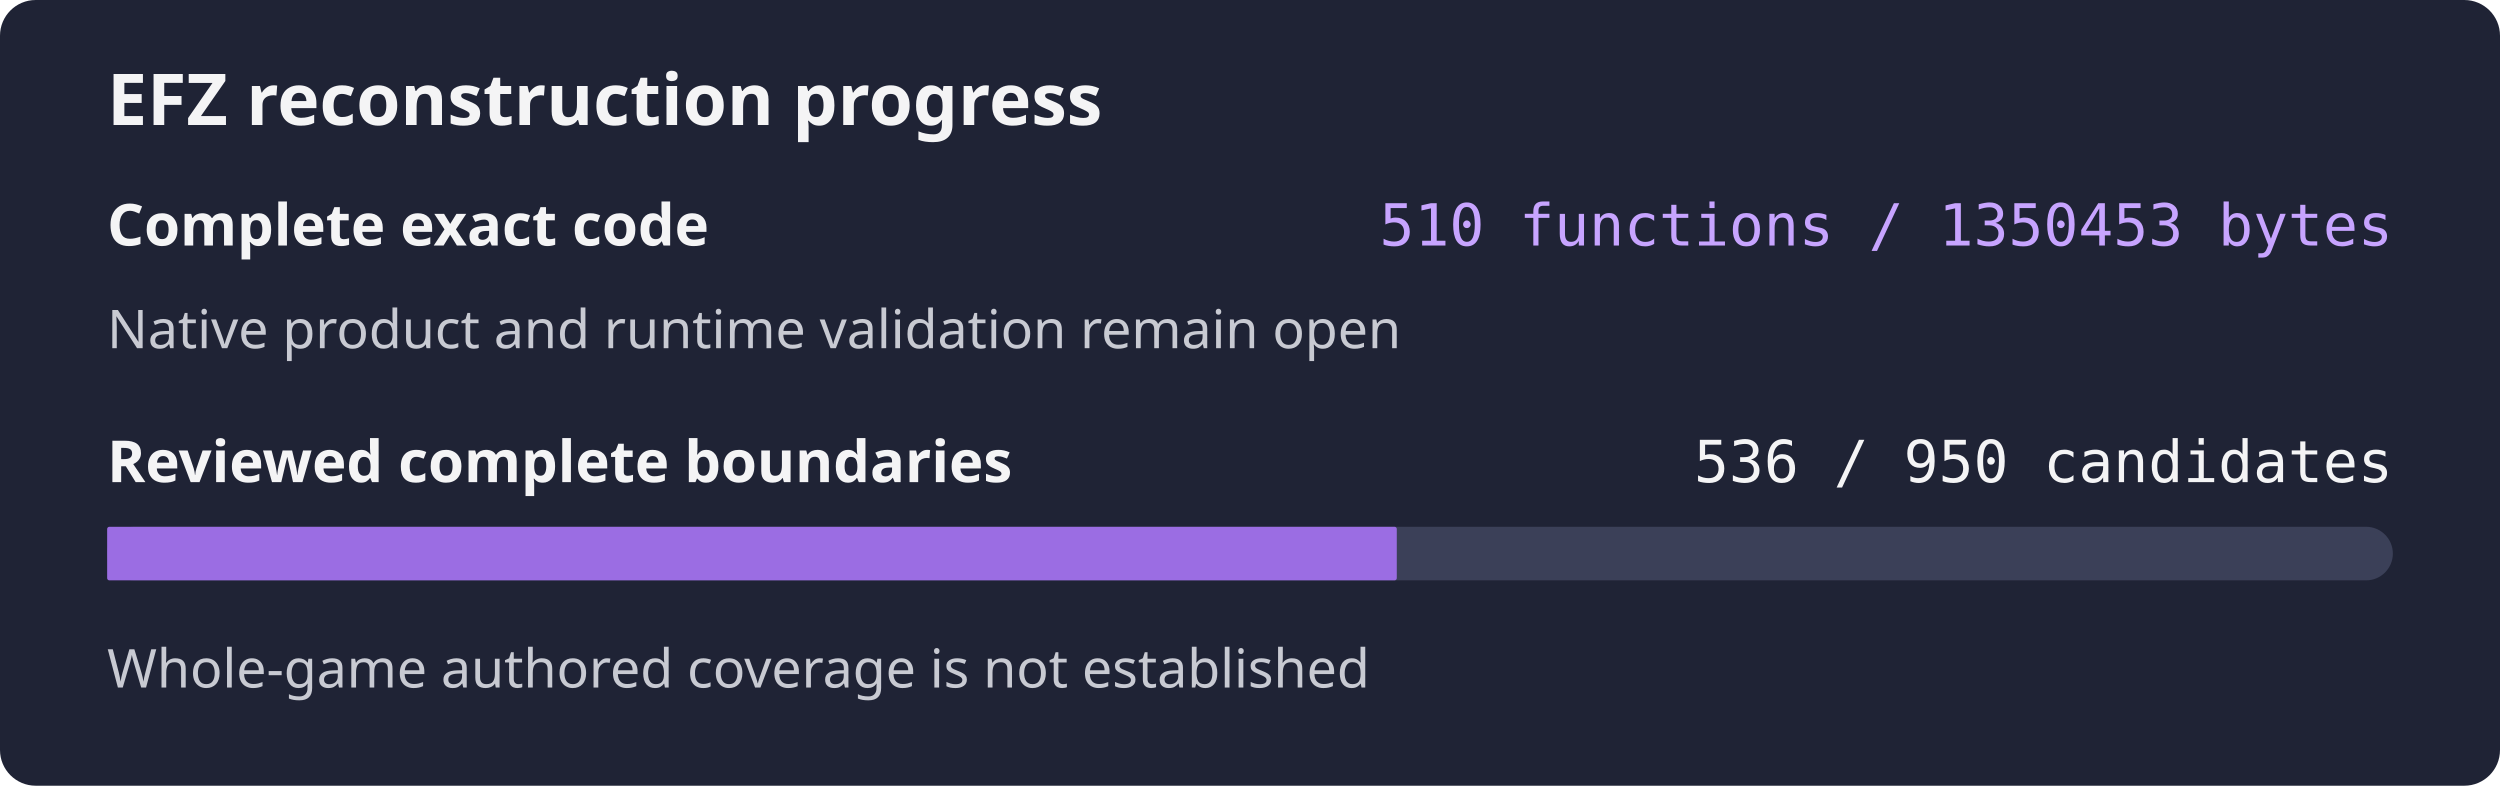
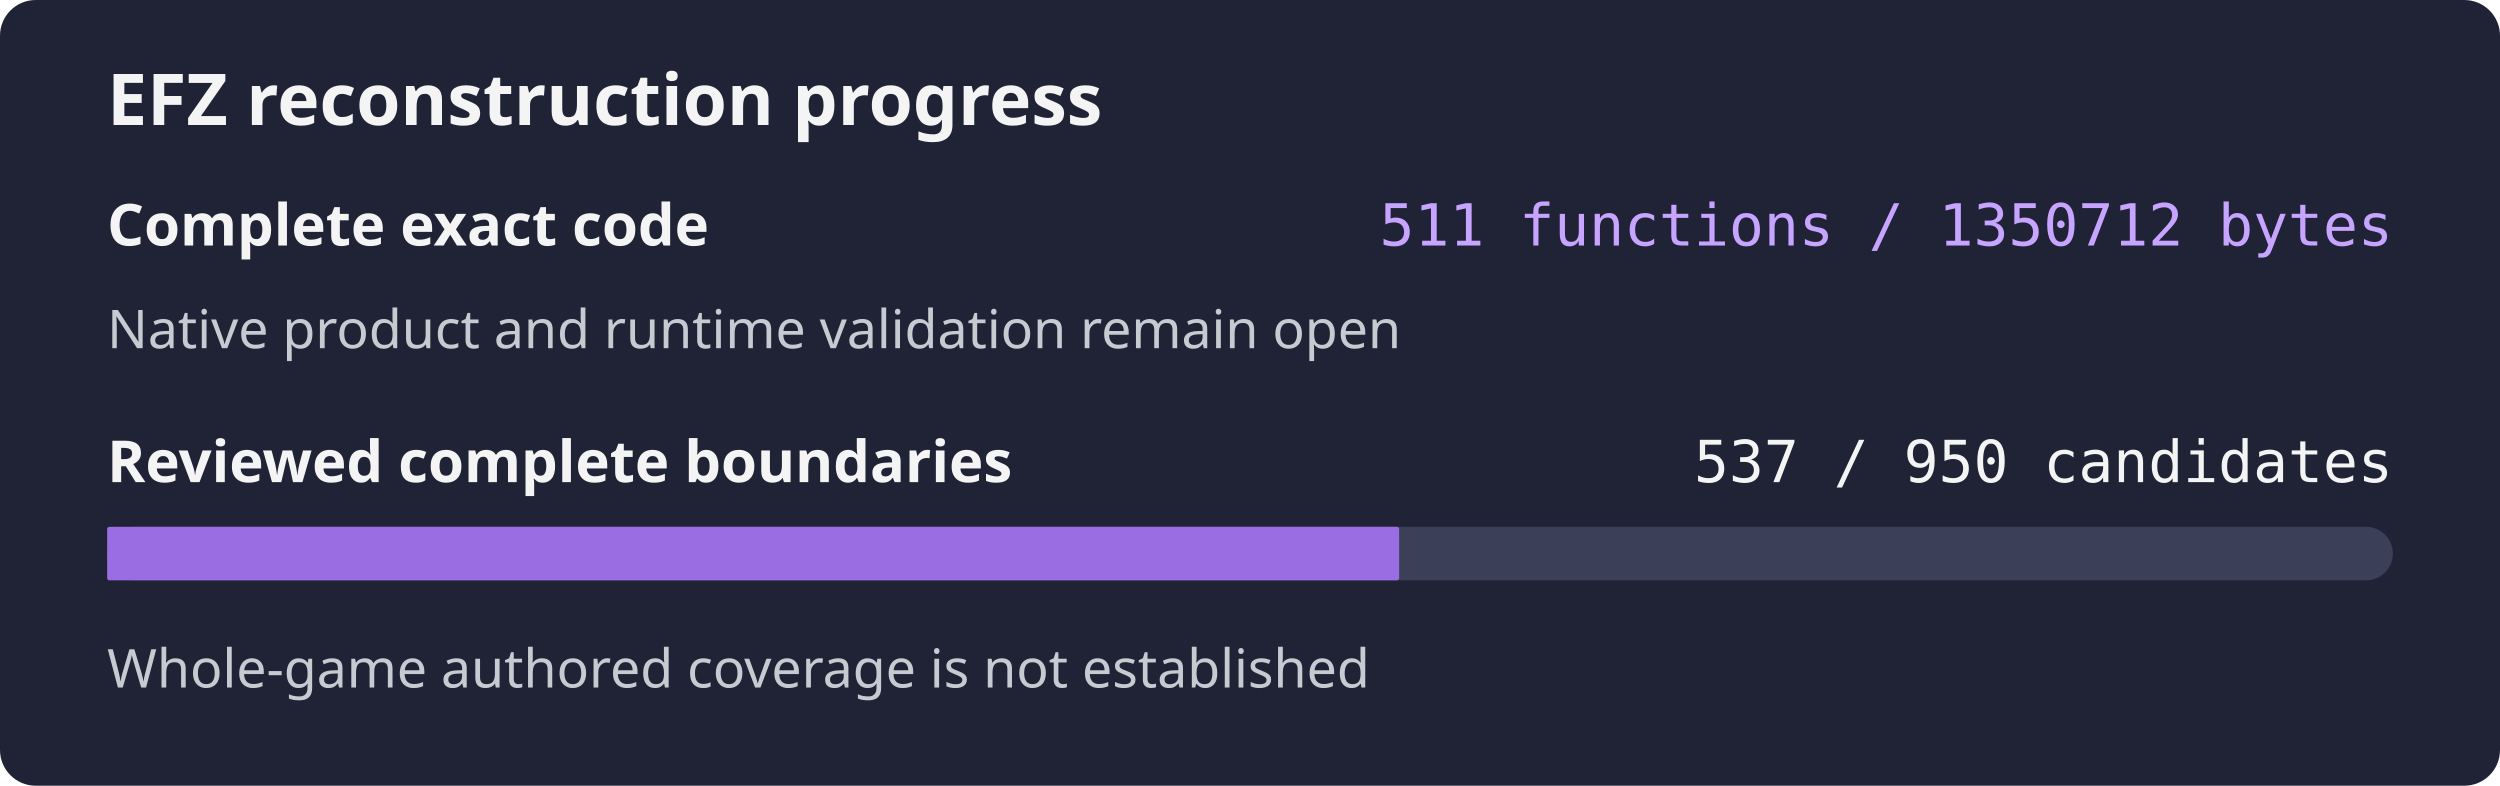
- <svg xmlns="http://www.w3.org/2000/svg" width="560" height="176" role="img" aria-label="EFZ reconstruction: 510 exact functions, 1350453 exact bytes; 536 reviewed boundaries out of 950 candidates">
+ <svg xmlns="http://www.w3.org/2000/svg" width="560" height="176" role="img" aria-label="EFZ reconstruction: 511 exact functions, 1350712 exact bytes; 537 reviewed boundaries out of 950 candidates">
  <rect width="560" height="176" rx="8" fill="#1f2335" />
  <text x="24" y="28" fill="#f4f4f5" font-family="sans-serif" font-size="16" font-weight="600">EFZ reconstruction progress</text>
  <text x="24" y="55" fill="#f4f4f5" font-family="sans-serif" font-size="13" font-weight="600">Complete exact code</text>
-   <text x="536" y="55" fill="#c7a4ff" text-anchor="end" font-family="monospace" font-size="13">510 functions / 1350453 bytes</text>
+   <text x="536" y="55" fill="#c7a4ff" text-anchor="end" font-family="monospace" font-size="13">511 functions / 1350712 bytes</text>
  <text x="24" y="78" fill="#c8cad2" font-family="sans-serif" font-size="12">Native product and runtime validation remain open</text>
  <text x="24" y="108" fill="#f4f4f5" font-family="sans-serif" font-size="13" font-weight="600">Reviewed complete boundaries</text>
-   <text x="536" y="108" fill="#f4f4f5" text-anchor="end" font-family="monospace" font-size="13">536 / 950 candidates</text>
+   <text x="536" y="108" fill="#f4f4f5" text-anchor="end" font-family="monospace" font-size="13">537 / 950 candidates</text>
  <rect x="24" y="118" width="512" height="12" rx="6" fill="#3b4058" />
-   <rect x="24" y="118" width="288.88" height="12" rx="0.5" fill="#9b6de3" />
+   <rect x="24" y="118" width="289.41" height="12" rx="0.5" fill="#9b6de3" />
  <text x="24" y="154" fill="#c8cad2" font-family="sans-serif" font-size="12">Whole-game authored coverage is not established</text>
</svg>
